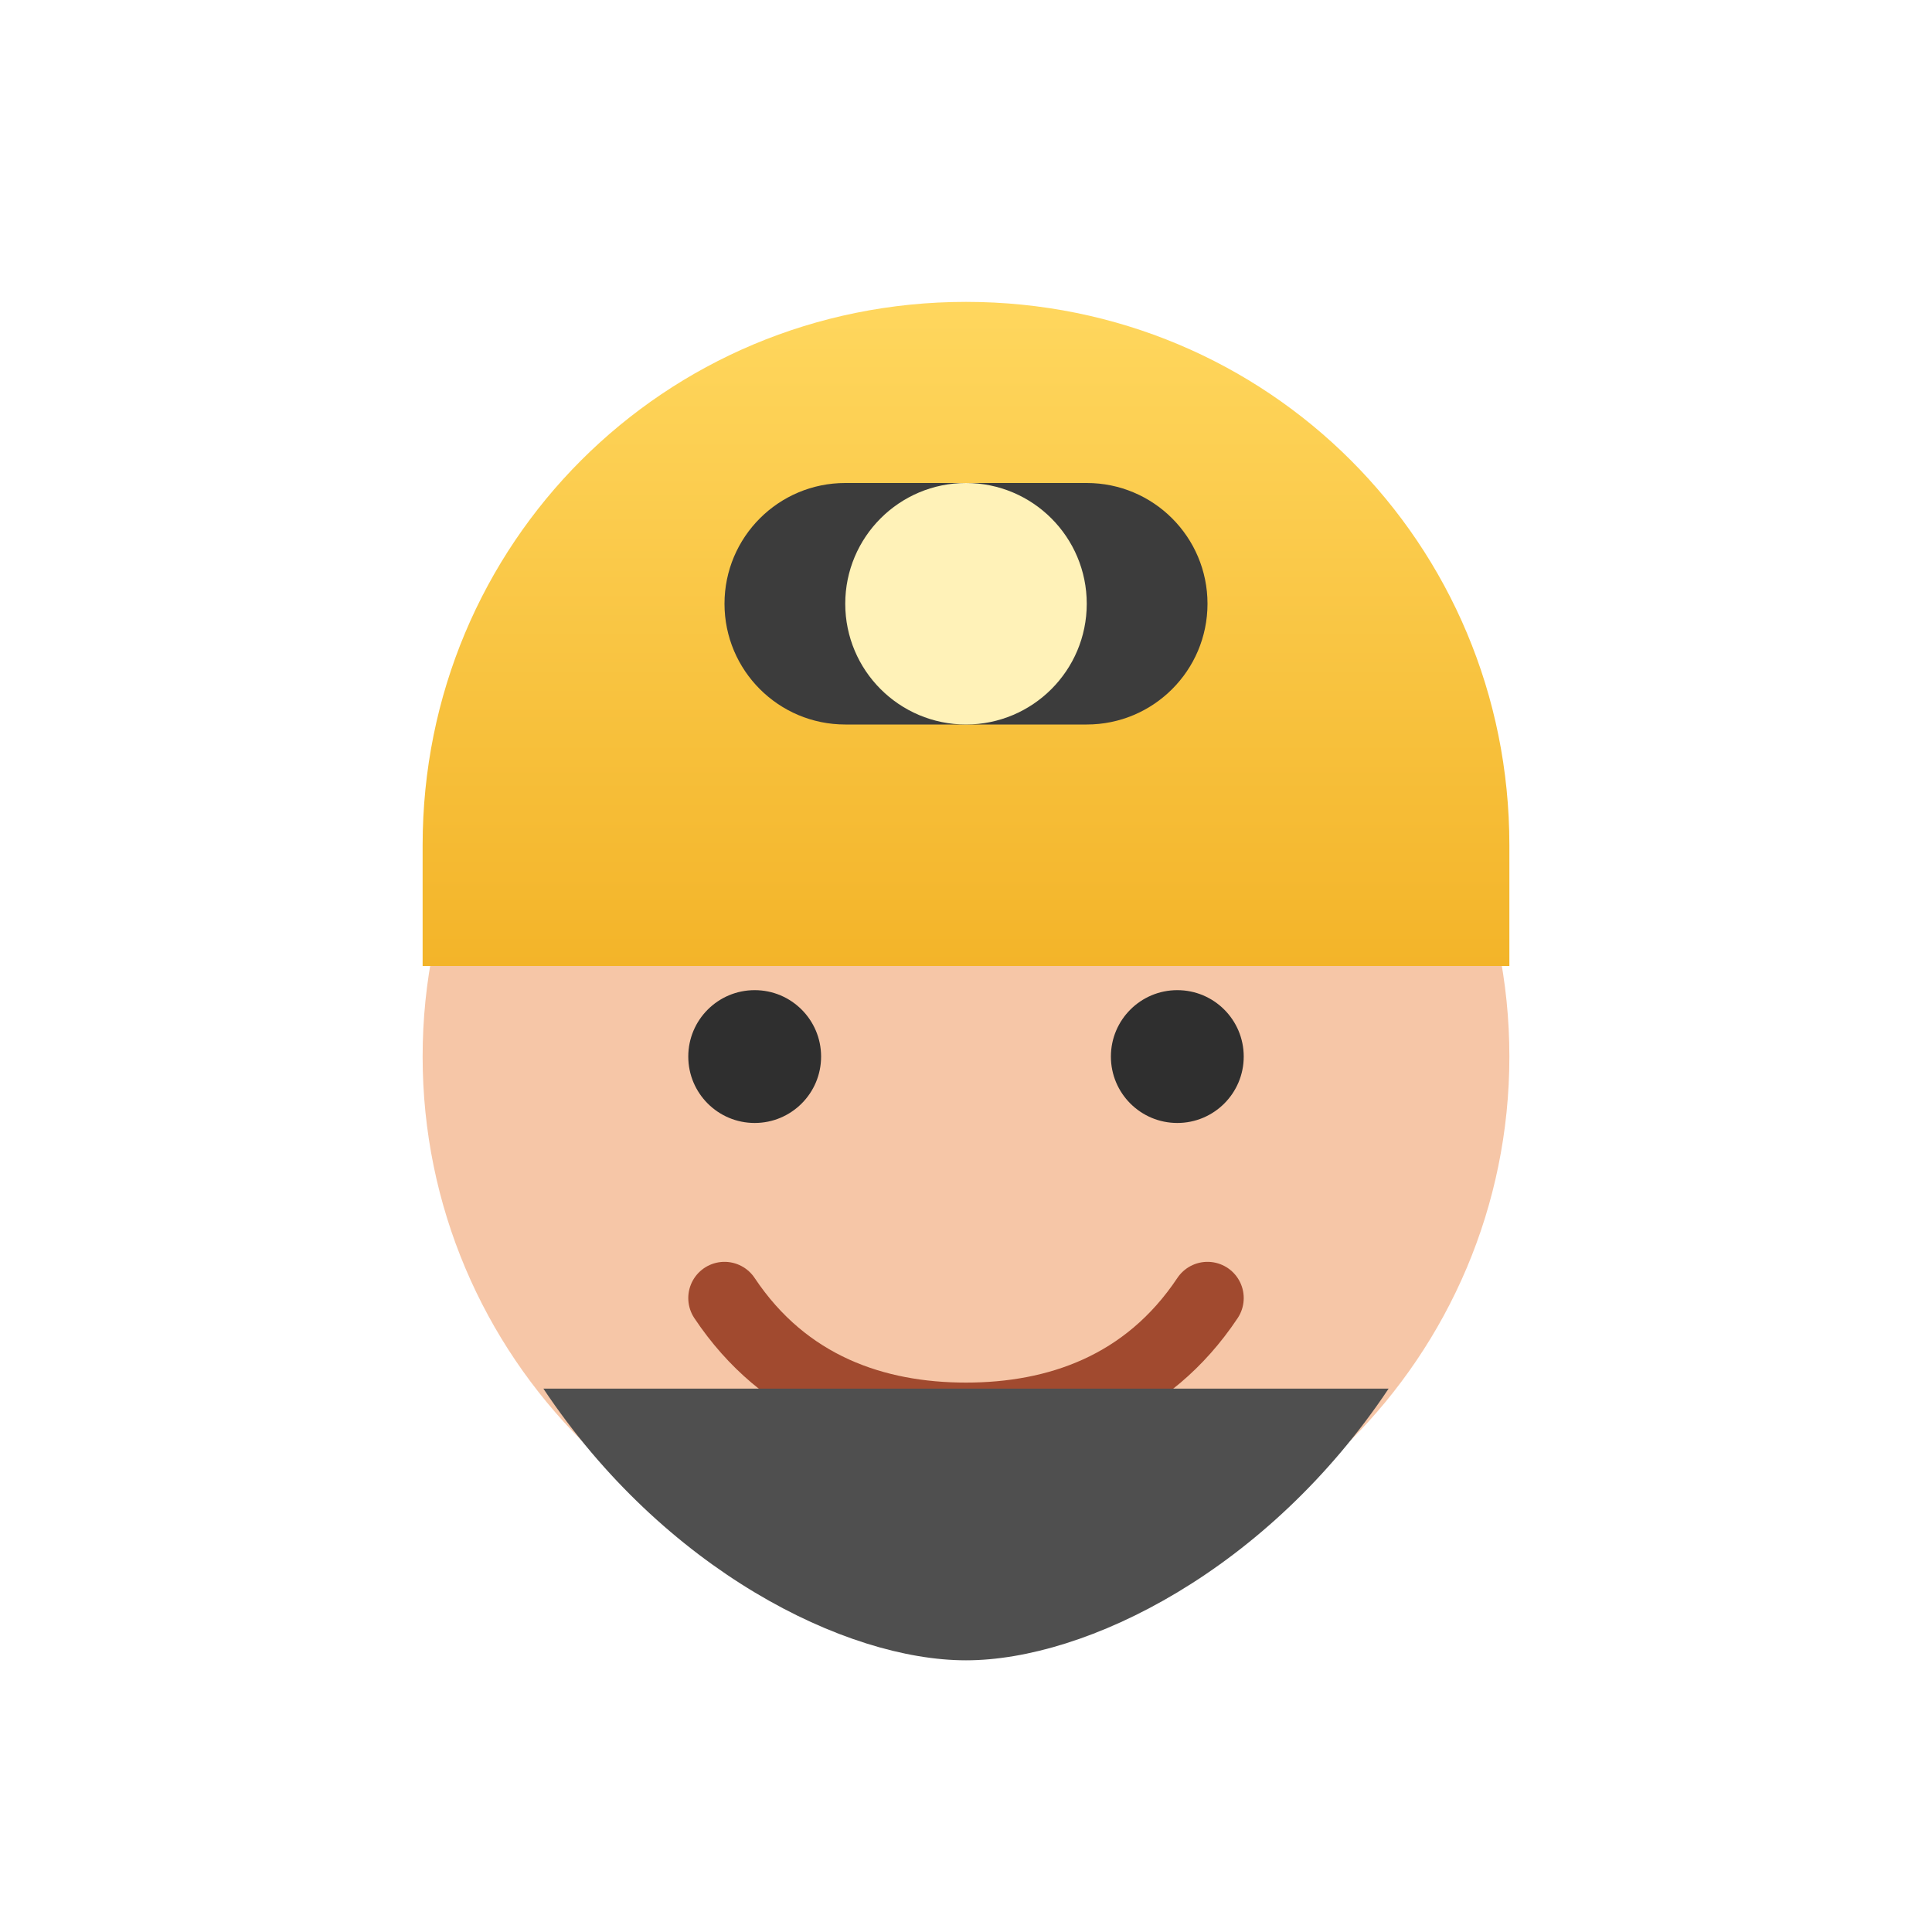
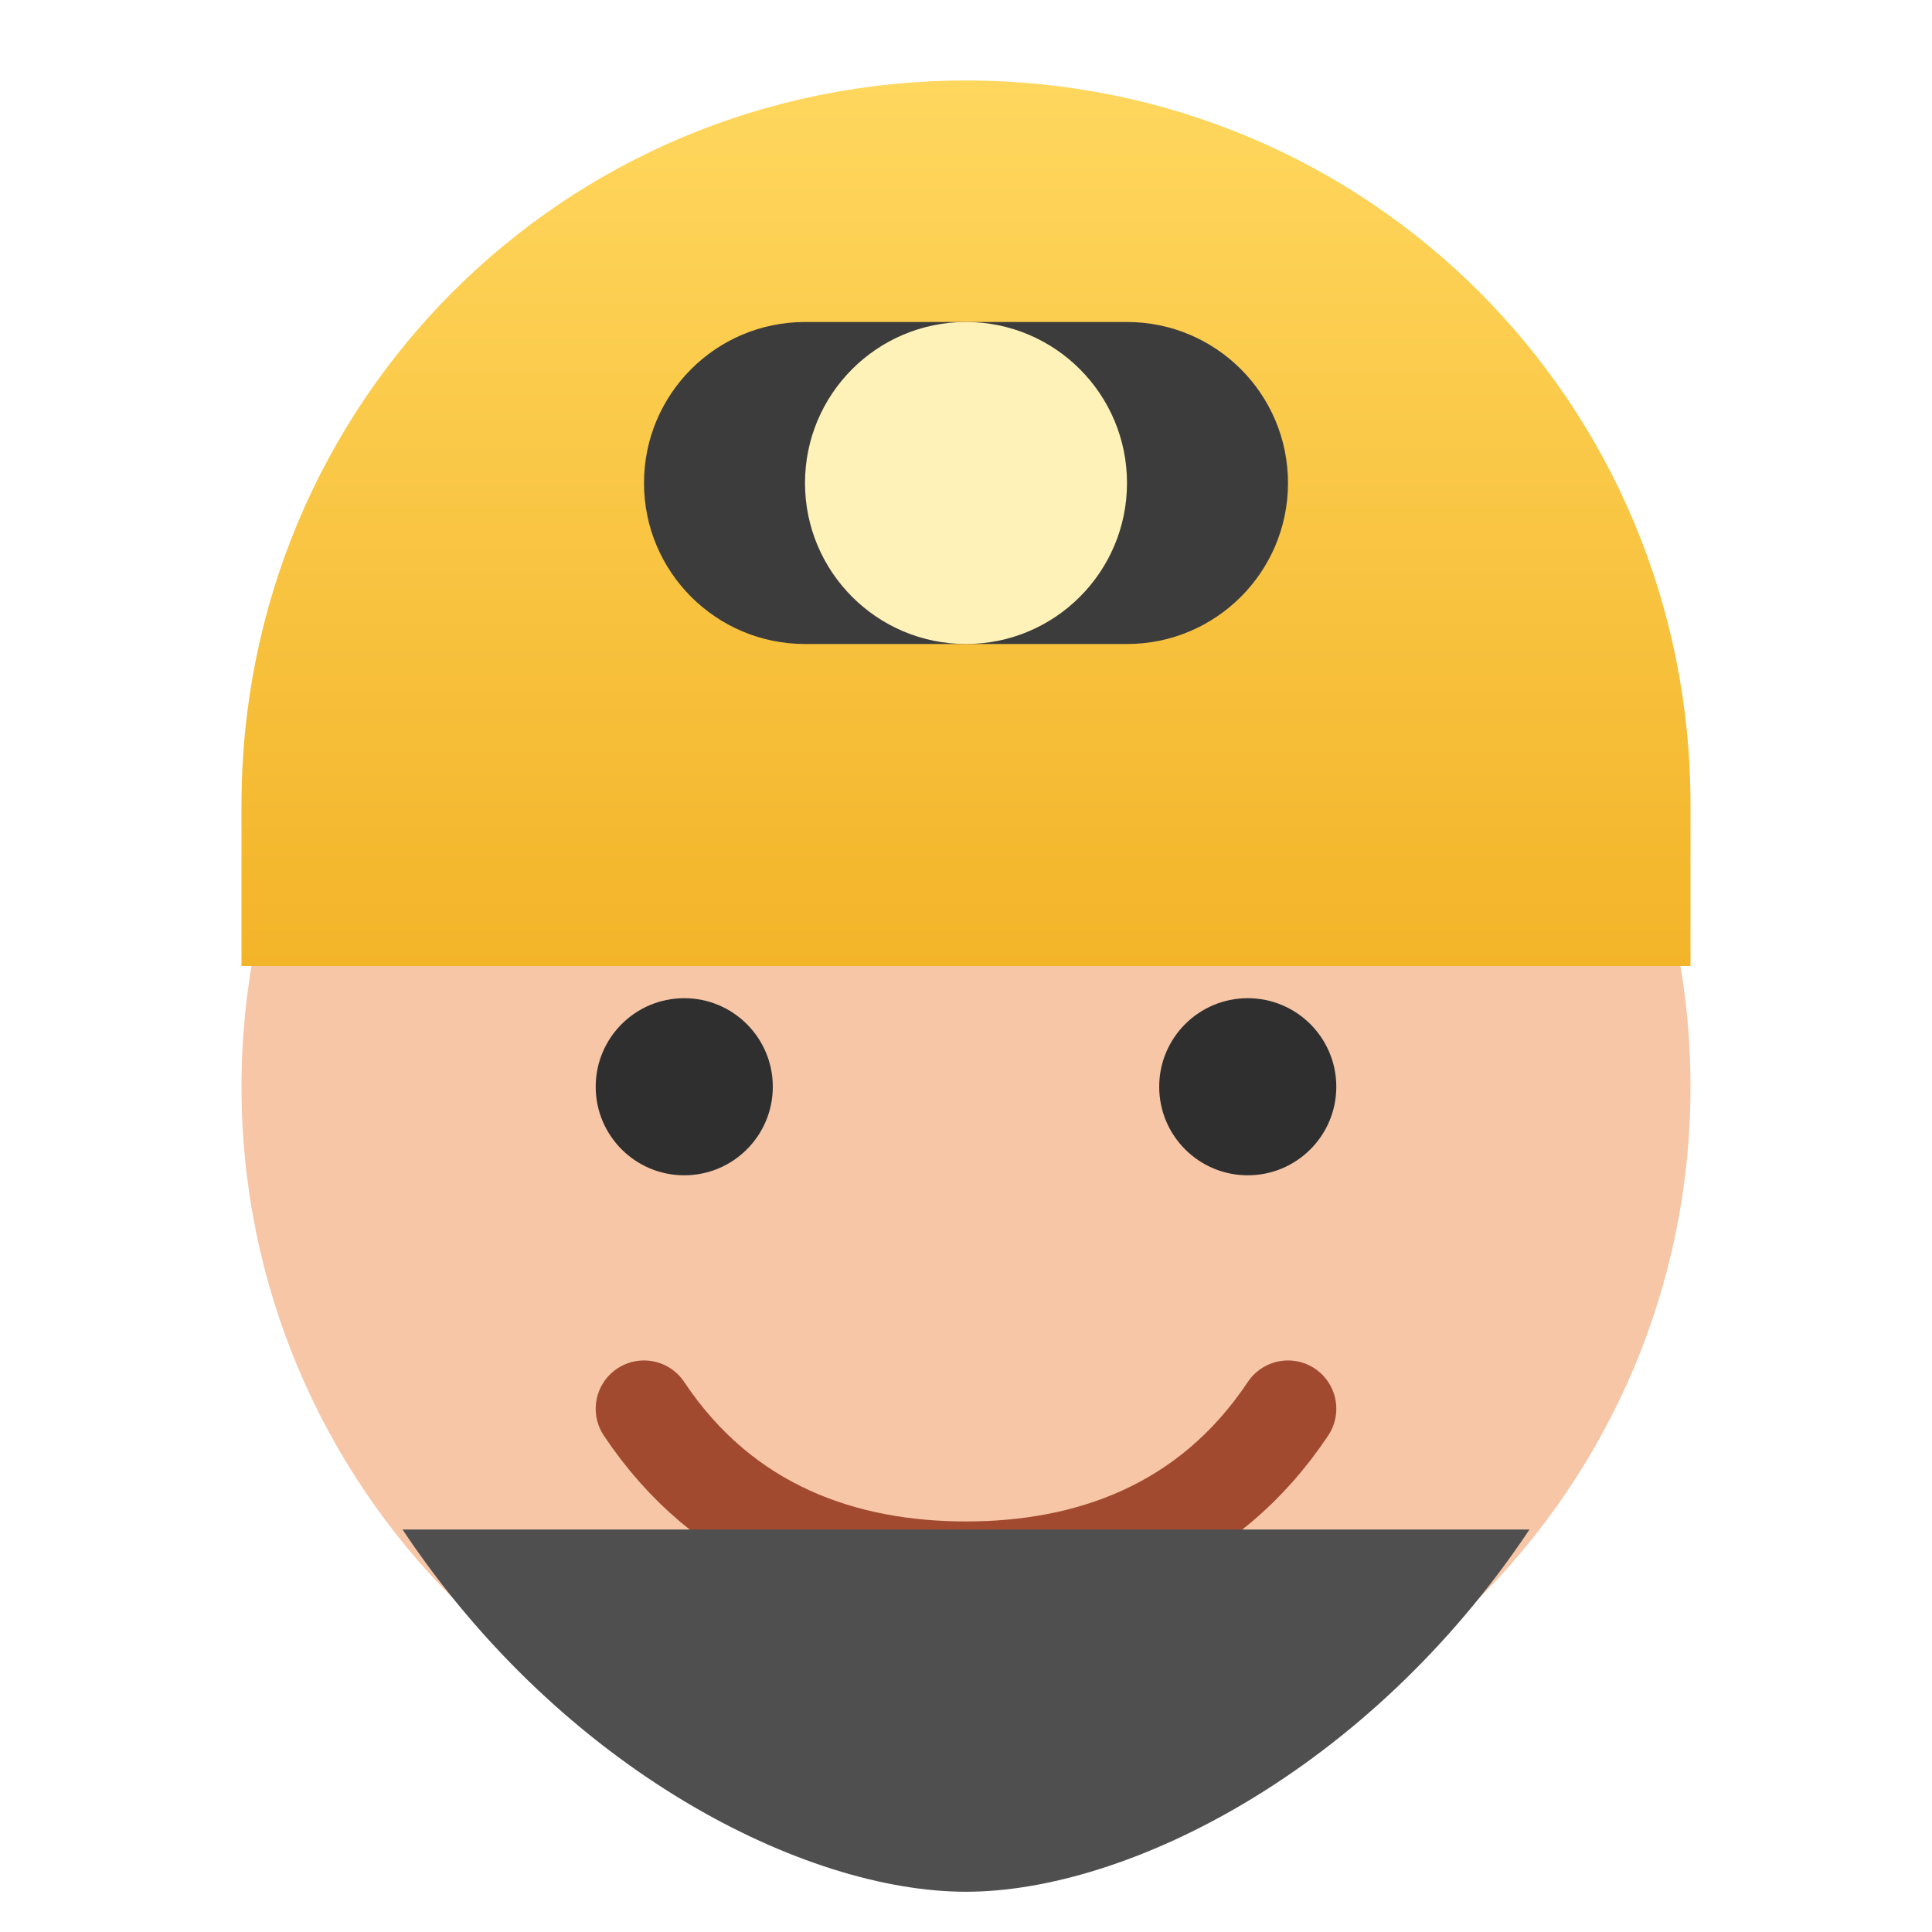
- <svg xmlns="http://www.w3.org/2000/svg" width="64" height="64" viewBox="0 0 64 64" role="img" aria-label="Miner icon">
+ <svg xmlns="http://www.w3.org/2000/svg" width="64" height="64" viewBox="12 8 40 48" role="img" aria-label="Miner icon">
  <defs>
    <linearGradient id="helmet" x1="0" y1="0" x2="0" y2="1">
      <stop offset="0" stop-color="#ffd75e" />
      <stop offset="1" stop-color="#f3b429" />
    </linearGradient>
  </defs>
  <circle cx="32" cy="35" r="18" fill="#f6c6a7" />
  <path d="M14 28c0-10 8-18 18-18s18 8 18 18v4H14z" fill="url(#helmet)" />
  <rect x="24" y="16" width="16" height="8" rx="4" fill="#3c3c3c" />
  <circle cx="32" cy="20" r="4" fill="#fff2b8" />
  <circle cx="25" cy="35" r="2.2" fill="#2f2f2f" />
  <circle cx="39" cy="35" r="2.2" fill="#2f2f2f" />
  <path d="M24 43c2 3 5 4 8 4s6-1 8-4" fill="none" stroke="#a14a2f" stroke-width="2.4" stroke-linecap="round" />
  <path d="M18 46c4 6 10 9 14 9s10-3 14-9" fill="#4f4f4f" />
</svg>
